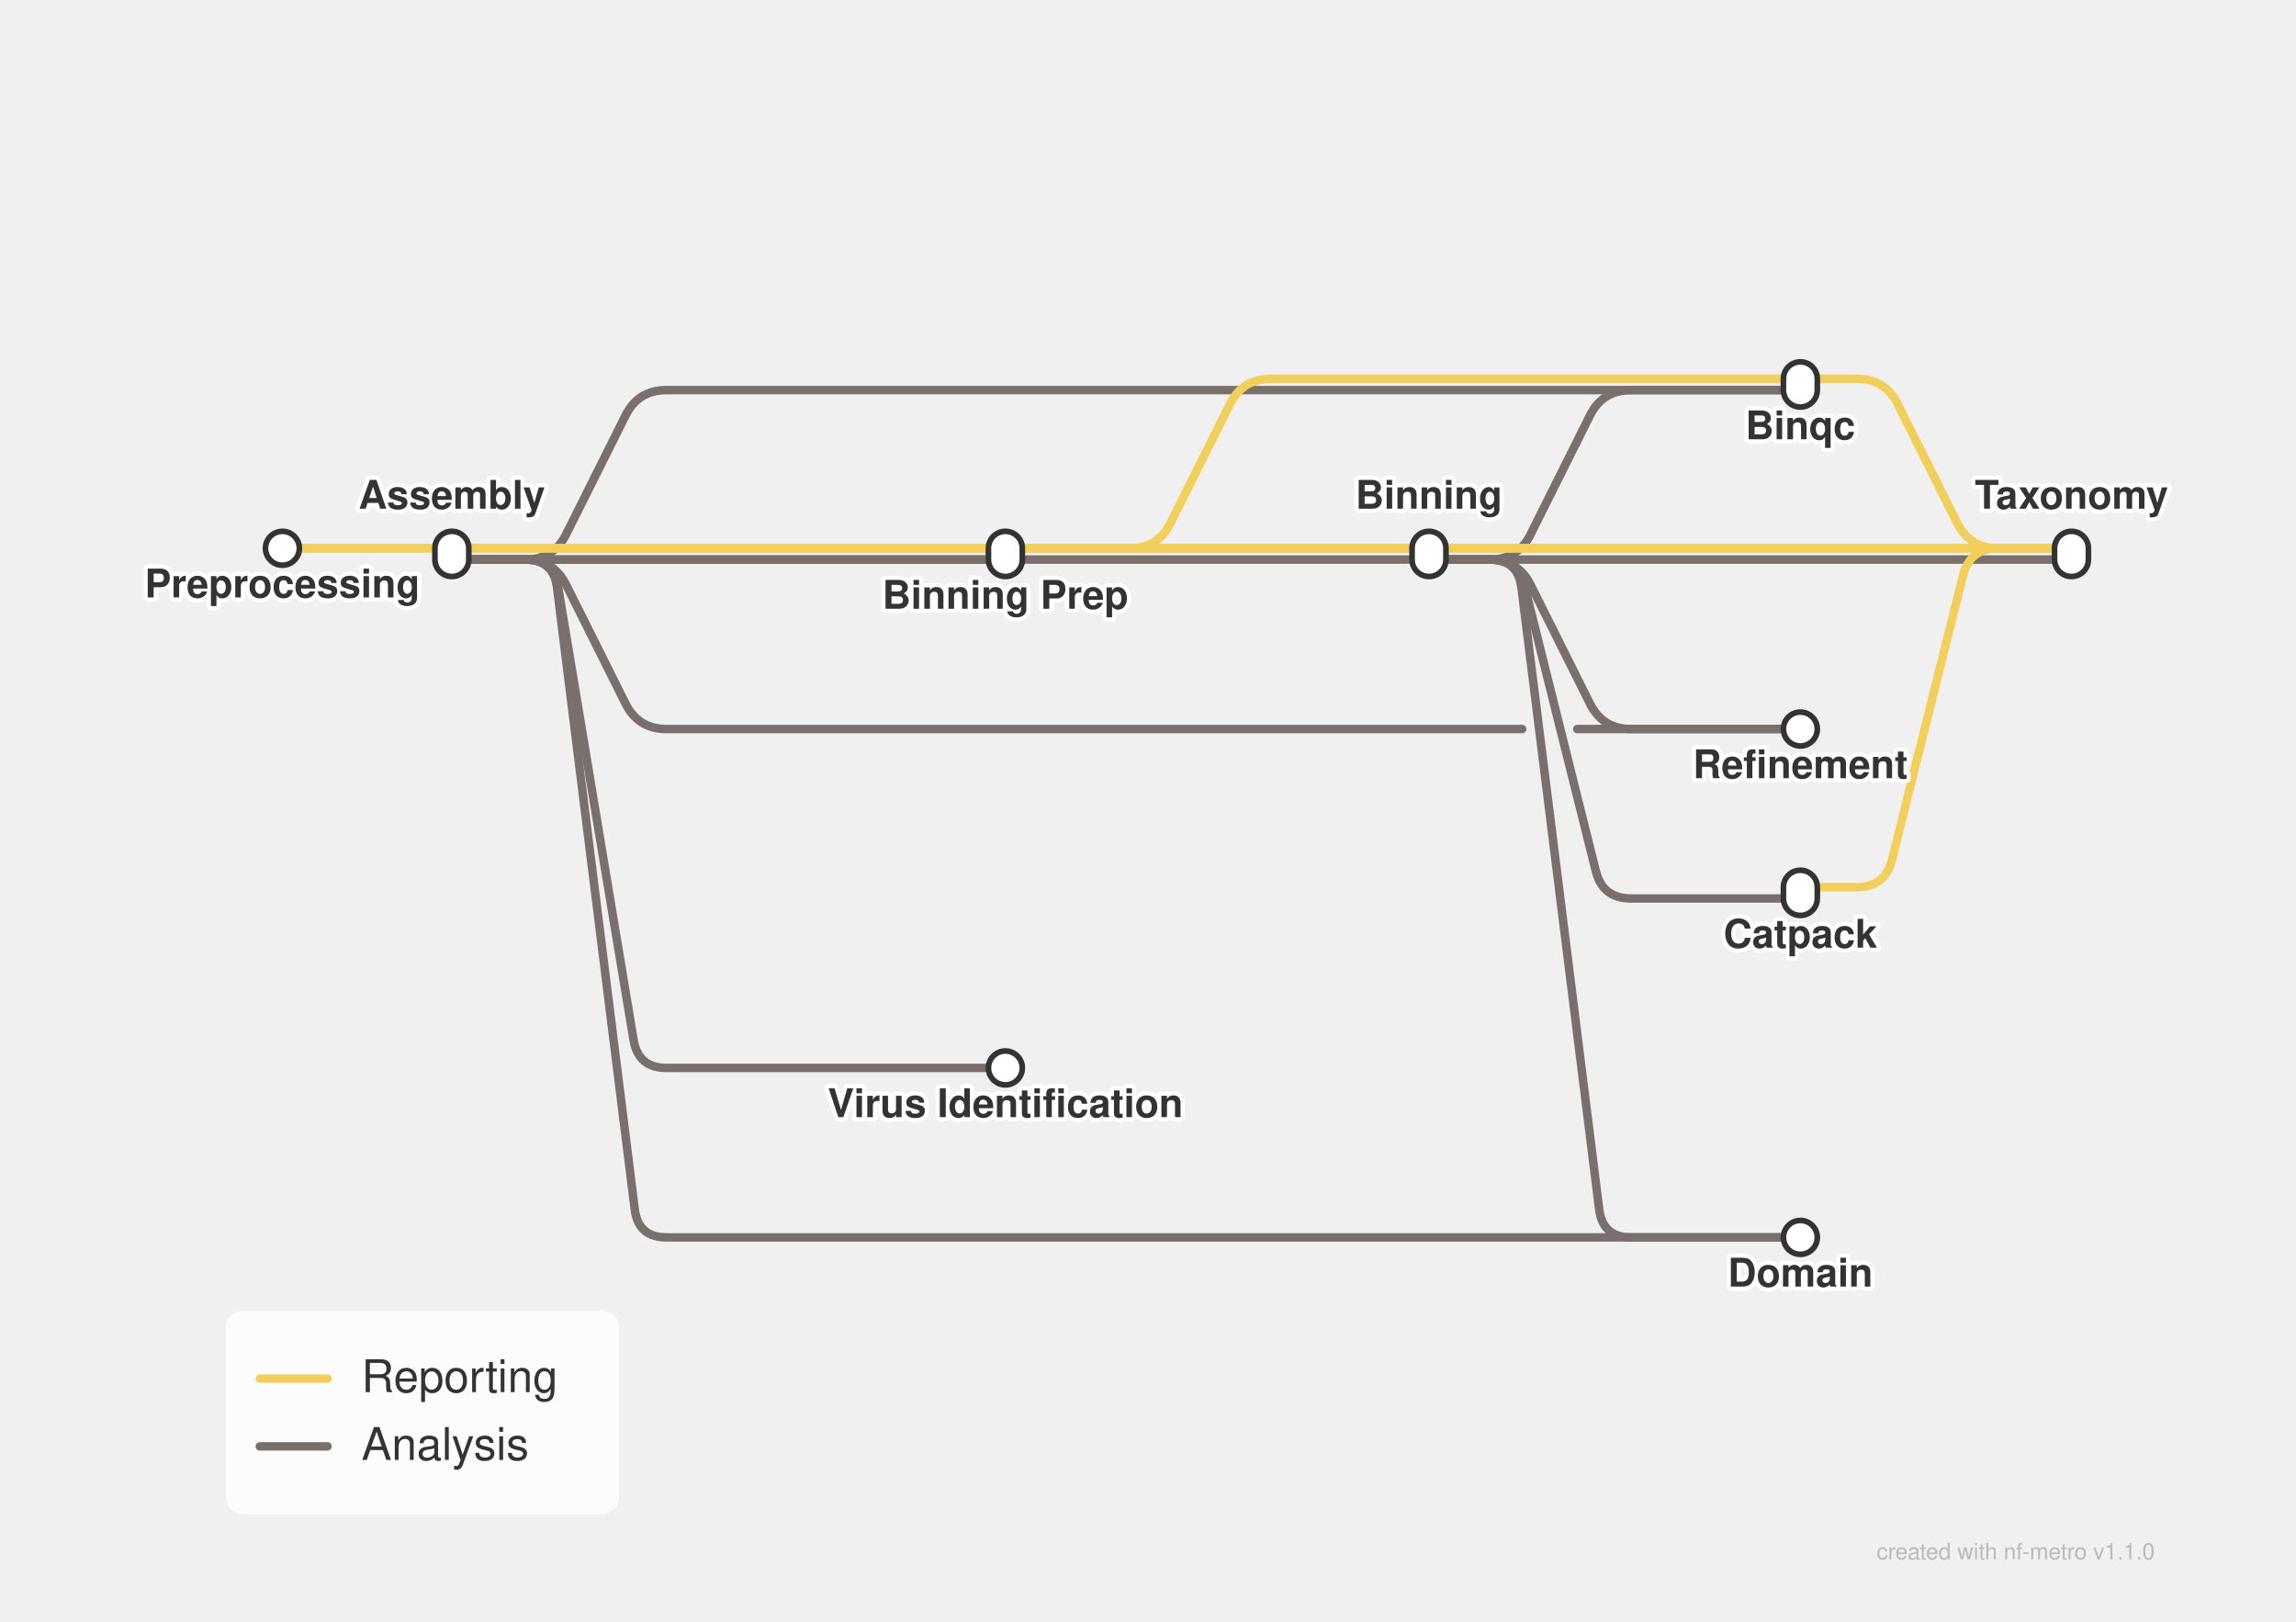
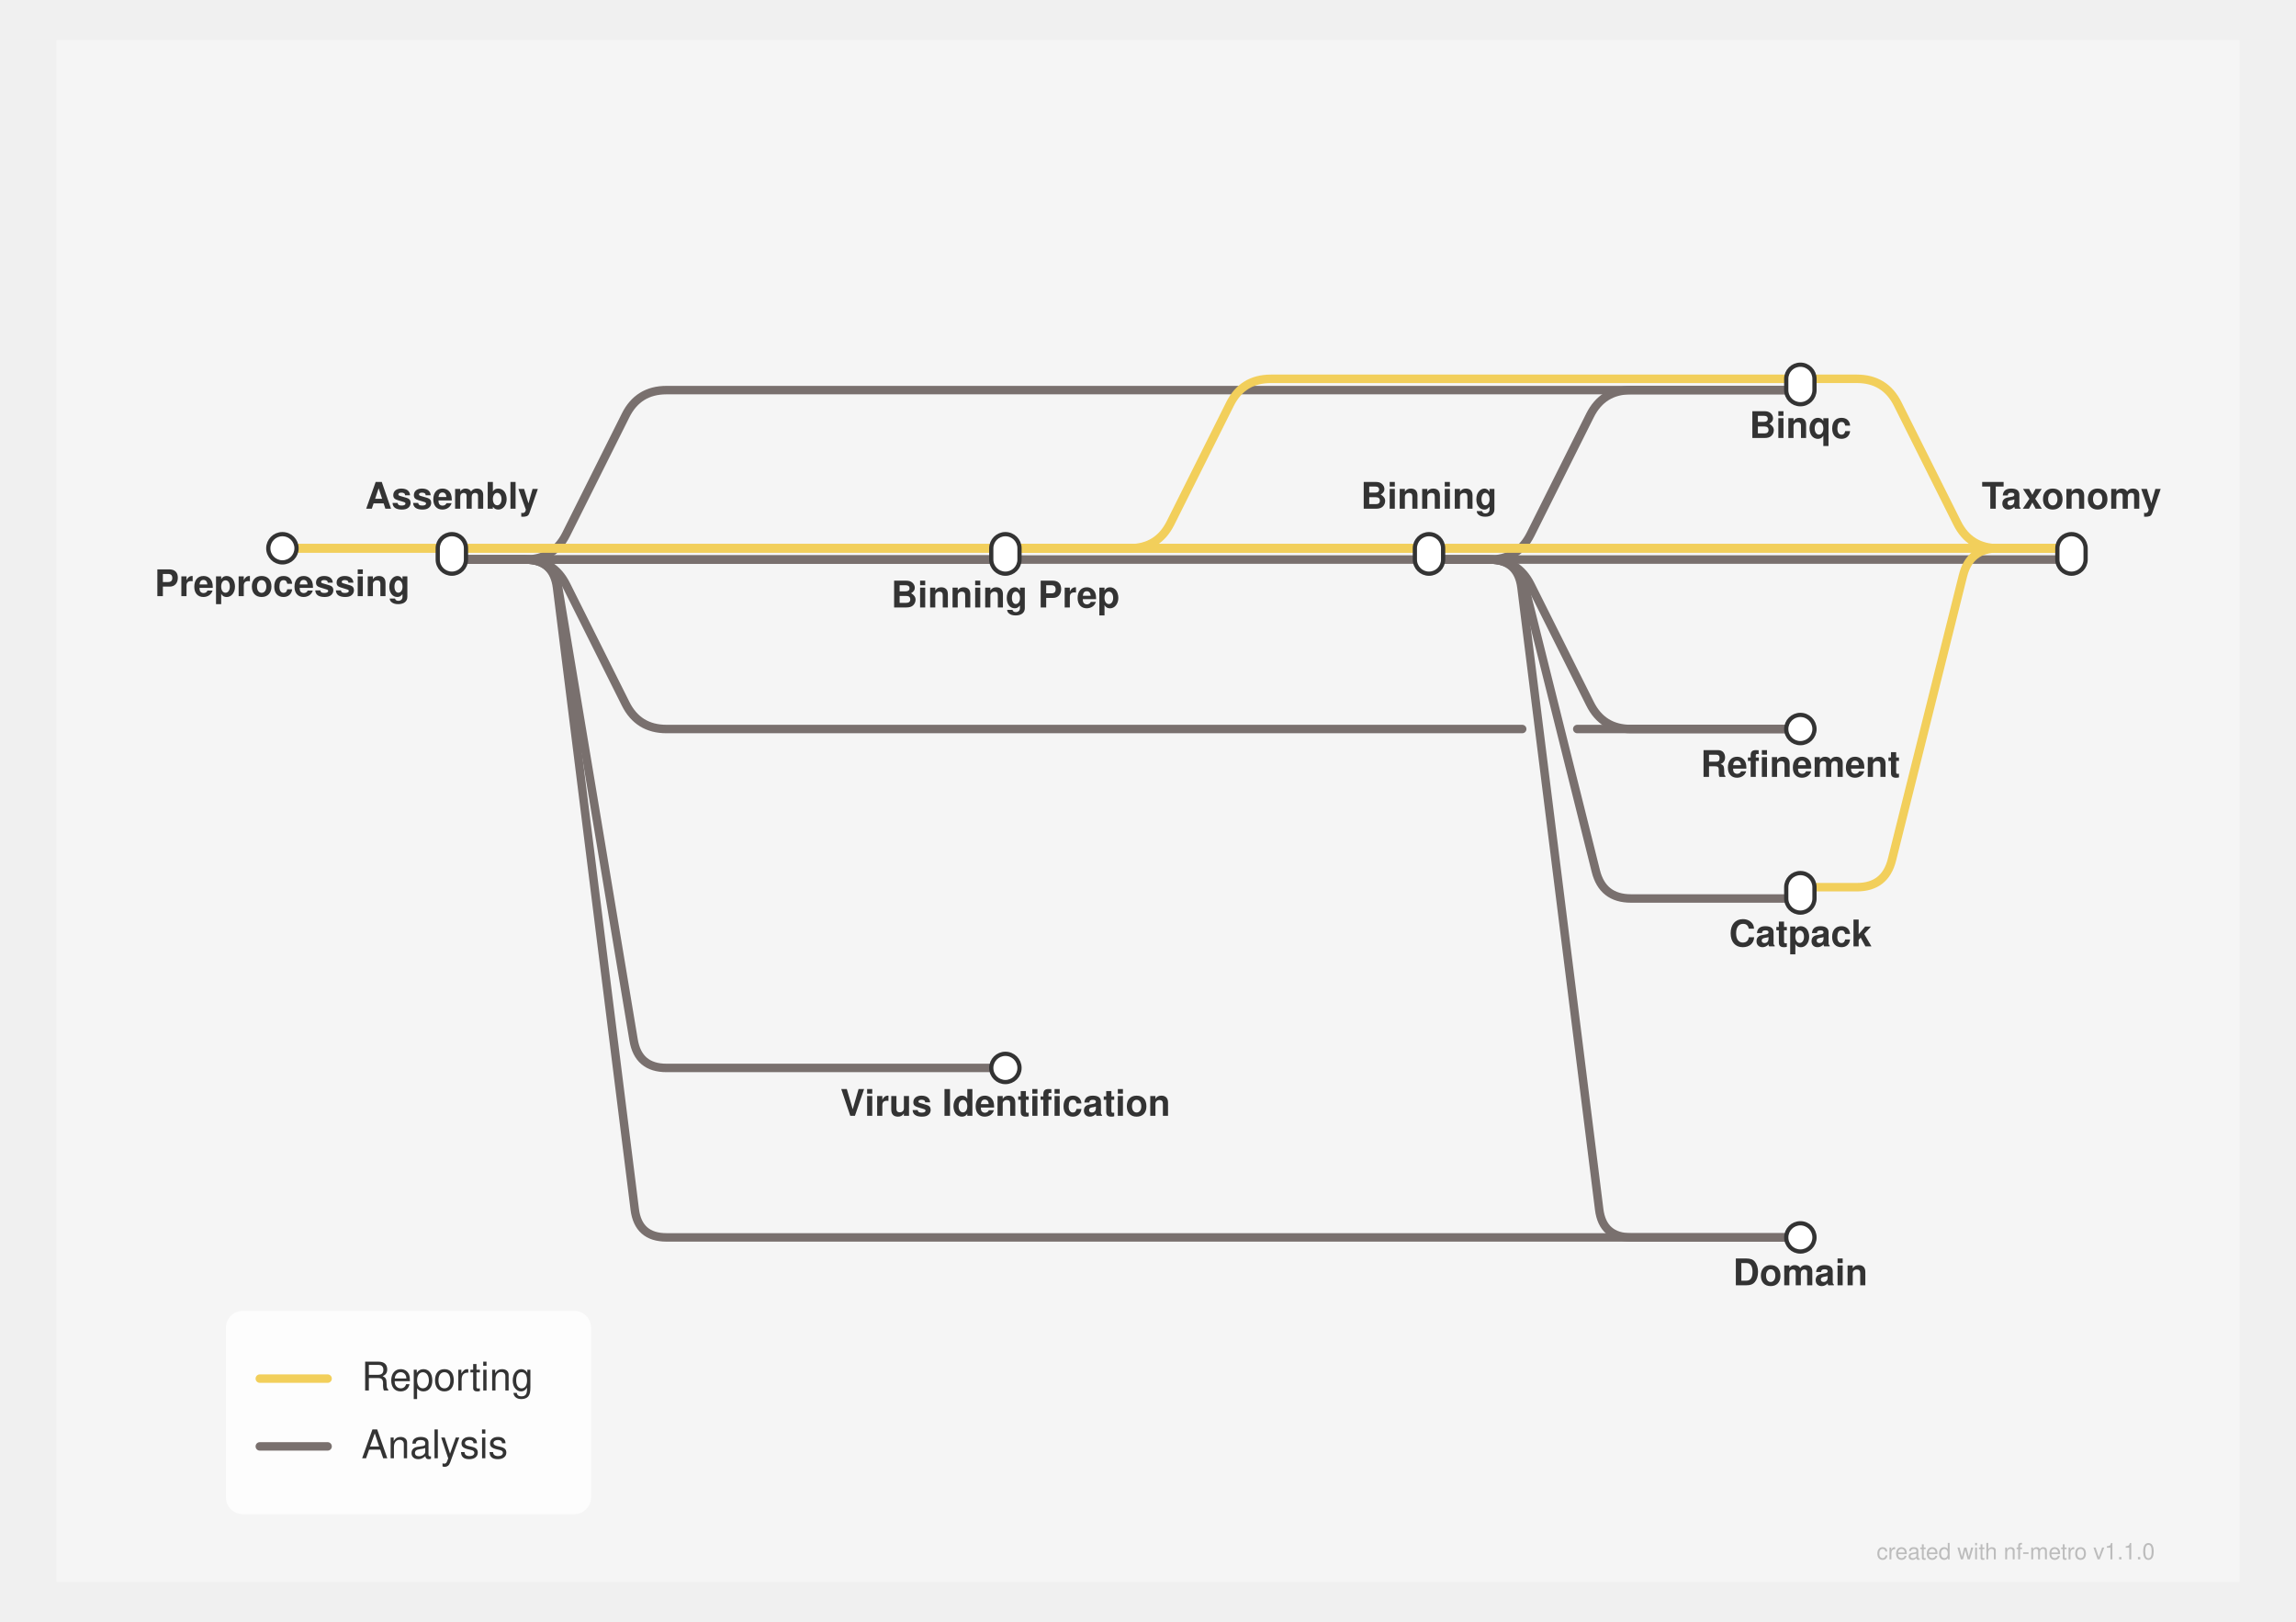
- <svg xmlns="http://www.w3.org/2000/svg" width="773" height="546" viewBox="-20 0 813 546">
+ <svg xmlns="http://www.w3.org/2000/svg" width="773" height="546" viewBox="-20 0 813 546" style="color-scheme: light">
  <defs>
</defs>
-   <style>.nf-metro-title { fill: var(--nfm-map-title-color, #111111); }
- .nf-metro-station-label { fill: var(--nfm-map-label-color, #333333); }
- .nf-metro-section-box { fill: var(--nfm-map-section-fill, #ededed); stroke: var(--nfm-map-section-stroke, #e6e6e6); }
- .nf-metro-section-label { fill: var(--nfm-map-section-label-color, #666666); }
- .nf-metro-group-label { fill: var(--nfm-map-section-label-color, #666666); }
- .nf-metro-group-underline { stroke: var(--nfm-map-section-label-color, #666666); }
- .nf-metro-legend-bg { fill: var(--nfm-map-legend-bg, rgba(255, 255, 255, 0.8)); }
- .nf-metro-legend-text { fill: var(--nfm-map-legend-text-color, #333333); }
- .nf-metro-marker-stroke { stroke: var(--nfm-map-marker-stroke, #333333); }
- .nf-metro-label-halo { fill: var(--nfm-map-bg, #ffffff); stroke: var(--nfm-map-bg, #ffffff); }</style>
-   <style>@media (prefers-color-scheme: dark) {
-     .nf-metro-section-label { fill: #d0d0d0; }
-     .nf-metro-section-num-circle { fill: #777777; }
-     .nf-metro-title { fill: #ffffff; }
- }
- </style>
+   <style>.nf-metro-bg { fill: var(--nfm-map-bg, light-dark(#f5f5f5, #2b2b2b)); }
+ .nf-metro-title { fill: var(--nfm-map-title-color, light-dark(#111111, #ffffff)); }
+ .nf-metro-station-label { fill: var(--nfm-map-label-color, light-dark(#333333, #e0e0e0)); }
+ .nf-metro-section-box { fill: var(--nfm-map-section-fill, light-dark(#ededed, #373737)); stroke: var(--nfm-map-section-stroke, light-dark(#e6e6e6, #595959)); }
+ .nf-metro-section-label { fill: var(--nfm-map-section-label-color, light-dark(#666666, #c8c8c8)); }
+ .nf-metro-group-label { fill: var(--nfm-map-section-label-color, light-dark(#666666, #c8c8c8)); }
+ .nf-metro-group-underline { stroke: var(--nfm-map-section-label-color, light-dark(#666666, #c8c8c8)); }
+ .nf-metro-legend-bg { fill: var(--nfm-map-legend-bg, light-dark(rgba(255, 255, 255, 0.8), rgba(0, 0, 0, 0.3))); }
+ .nf-metro-legend-text { fill: var(--nfm-map-legend-text-color, light-dark(#333333, #e0e0e0)); }
+ .nf-metro-marker-stroke { stroke: var(--nfm-map-marker-stroke, light-dark(#333333, #f0f0f0)); }
+ .nf-metro-label-halo { fill: var(--nfm-map-bg, light-dark(#f5f5f5, #2b2b2b)); stroke: var(--nfm-map-bg, light-dark(#f5f5f5, #2b2b2b)); }</style>
+   <rect x="0" y="0" width="773" height="546" fill="#f5f5f5" class="nf-metro-bg" />
  <path d="M140.0,184.0 L336.0,184.0" stroke="#79706E" stroke-width="3.0" stroke-linecap="round" class="metro-line-generic" data-line-id="generic" />
  <path d="M140.0,184.0 L486.0,184.0" stroke="#79706E" stroke-width="3.0" stroke-linecap="round" class="metro-line-generic" data-line-id="generic" />
  <path d="M140.0,184.0 L166.0,184.0 Q176.0,184.0,180.472,175.056 L201.528,132.944 Q206.0,124.0,216.0,124.0 L617.5,124.0" stroke="#79706E" stroke-width="3.0" fill="none" stroke-linecap="round" stroke-linejoin="round" class="metro-line-generic" data-line-id="generic" />
  <path d="M140.0,184.0 L166.0,184.0 Q176.0,184.0,180.472,192.944 L201.528,235.056 Q206.0,244.0,216.0,244.0 L519.0,244.0 M538.5,244.0 L617.5,244.0" stroke="#79706E" stroke-width="3.0" fill="none" stroke-linecap="round" stroke-linejoin="round" class="metro-line-generic" data-line-id="generic" />
  <path d="M140.0,184.0 L166.0,184.0 Q176.0,184.0,177.24,193.923 L204.76,414.077 Q206.0,424.0,216.0,424.0 L617.5,424.0" stroke="#79706E" stroke-width="3.0" fill="none" stroke-linecap="round" stroke-linejoin="round" class="metro-line-generic" data-line-id="generic" />
  <path d="M140.0,184.0 L166.0,184.0 Q176.0,184.0,177.644,193.864 L204.356,354.136 Q206.0,364.0,216.0,364.0 L336.0,364.0" stroke="#79706E" stroke-width="3.0" fill="none" stroke-linecap="round" stroke-linejoin="round" class="metro-line-generic" data-line-id="generic" />
  <path d="M486.0,184.0 L507.5,184.0 Q517.5,184.0,521.972,175.056 L543.028,132.944 Q547.5,124.0,557.5,124.0 L617.5,124.0" stroke="#79706E" stroke-width="3.0" fill="none" stroke-linecap="round" stroke-linejoin="round" class="metro-line-generic" data-line-id="generic" />
  <path d="M486.0,184.0 L713.5,184.0" stroke="#79706E" stroke-width="3.0" stroke-linecap="round" class="metro-line-generic" data-line-id="generic" />
  <path d="M486.0,184.0 L507.5,184.0 Q517.5,184.0,521.972,192.944 L543.028,235.056 Q547.5,244.0,557.5,244.0 L617.5,244.0" stroke="#79706E" stroke-width="3.0" fill="none" stroke-linecap="round" stroke-linejoin="round" class="metro-line-generic" data-line-id="generic" />
  <path d="M486.0,184.0 L507.5,184.0 Q517.5,184.0,518.74,193.923 L546.26,414.077 Q547.5,424.0,557.5,424.0 L617.5,424.0" stroke="#79706E" stroke-width="3.0" fill="none" stroke-linecap="round" stroke-linejoin="round" class="metro-line-generic" data-line-id="generic" />
  <path d="M486.0,184.0 L507.5,184.0 Q517.5,184.0,519.925,193.701 L545.075,294.299 Q547.5,304.0,557.5,304.0 L617.5,304.0" stroke="#79706E" stroke-width="3.0" fill="none" stroke-linecap="round" stroke-linejoin="round" class="metro-line-generic" data-line-id="generic" />
  <path d="M80.0,180.0 L140.0,180.0" stroke="#F2CF5B" stroke-width="3.0" stroke-linecap="round" class="metro-line-report" data-line-id="report" />
  <path d="M80.0,180.0 L336.0,180.0" stroke="#F2CF5B" stroke-width="3.0" stroke-linecap="round" class="metro-line-report" data-line-id="report" />
  <path d="M80.0,180.0 L713.5,180.0" stroke="#F2CF5B" stroke-width="3.0" stroke-linecap="round" class="metro-line-report" data-line-id="report" />
  <path d="M140.0,180.0 L713.5,180.0" stroke="#F2CF5B" stroke-width="3.0" stroke-linecap="round" class="metro-line-report" data-line-id="report" />
  <path d="M336.0,180.0 L486.0,180.0" stroke="#F2CF5B" stroke-width="3.0" stroke-linecap="round" class="metro-line-report" data-line-id="report" />
  <path d="M336.0,180.0 L380.0,180.0 Q390.0,180.0,394.472,171.056 L415.528,128.944 Q420.0,120.0,430.0,120.0 L617.5,120.0" stroke="#F2CF5B" stroke-width="3.0" fill="none" stroke-linecap="round" stroke-linejoin="round" class="metro-line-report" data-line-id="report" />
  <path d="M336.0,180.0 L713.5,180.0" stroke="#F2CF5B" stroke-width="3.0" stroke-linecap="round" class="metro-line-report" data-line-id="report" />
  <path d="M617.5,120.0 L637.5,120.0 Q647.5,120.0,651.972,128.944 L673.028,171.056 Q677.5,180.0,687.5,180.0 L713.5,180.0" stroke="#F2CF5B" stroke-width="3.0" fill="none" stroke-linecap="round" stroke-linejoin="round" class="metro-line-report" data-line-id="report" />
  <path d="M617.5,300.0 L637.5,300.0 Q647.5,300.0,649.925,290.299 L675.075,189.701 Q677.5,180.0,687.5,180.0 L713.5,180.0" stroke="#F2CF5B" stroke-width="3.0" fill="none" stroke-linecap="round" stroke-linejoin="round" class="metro-line-report" data-line-id="report" />
-   <g class="nf-metro-station-group" data-node-id="g_s_01_preprocessing_report" data-node-cx="80.0" data-node-cy="180.0" data-node-r="6.0" data-node-groups="report" data-node-w="12.0" data-node-h="12.0" data-node-rx="6.0">
-     <rect x="74.0" y="174.0" width="12.0" height="12.0" rx="6.0" ry="6.0" fill="#ffffff" stroke="#333333" stroke-width="2.0" class="nf-metro-station" data-station-id="g_s_01_preprocessing_report" data-station-lines="report" data-station-label="Preprocessing" />
+   <g class="nf-metro-station-group" data-node-id="g_s_01_preprocessing_report" data-node-cx="80.0" data-node-cy="180.0" data-node-r="5.0" data-node-groups="report" data-node-w="10.0" data-node-h="10.0" data-node-rx="5.0">
+     <rect x="75.0" y="175.0" width="10.0" height="10.0" rx="5.0" ry="5.0" fill="#ffffff" stroke="#333333" stroke-width="1.5" class="nf-metro-station" data-station-id="g_s_01_preprocessing_report" data-station-lines="report" data-station-label="Preprocessing" />
  </g>
-   <g class="nf-metro-station-group" data-node-id="g_s_02_assembly_generic" data-node-cx="140.0" data-node-cy="182.0" data-node-r="6.0" data-node-groups="generic,report" data-node-w="12.0" data-node-h="16.0" data-node-rx="6.0">
-     <rect x="134.0" y="174.0" width="12.0" height="16.0" rx="6.0" ry="6.0" fill="#ffffff" stroke="#333333" stroke-width="2.0" class="nf-metro-station" data-station-id="g_s_02_assembly_generic" data-station-lines="generic,report" data-station-label="Assembly" />
+   <g class="nf-metro-station-group" data-node-id="g_s_02_assembly_generic" data-node-cx="140.0" data-node-cy="182.0" data-node-r="5.0" data-node-groups="generic,report" data-node-w="10.0" data-node-h="14.0" data-node-rx="5.0">
+     <rect x="135.0" y="175.0" width="10.0" height="14.0" rx="5.0" ry="5.0" fill="#ffffff" stroke="#333333" stroke-width="1.5" class="nf-metro-station" data-station-id="g_s_02_assembly_generic" data-station-lines="generic,report" data-station-label="Assembly" />
  </g>
-   <g class="nf-metro-station-group" data-node-id="g_s_03_binning_prep_align" data-node-cx="336.0" data-node-cy="182.0" data-node-r="6.0" data-node-groups="generic,report" data-node-w="12.0" data-node-h="16.0" data-node-rx="6.0">
-     <rect x="330.0" y="174.0" width="12.0" height="16.0" rx="6.0" ry="6.0" fill="#ffffff" stroke="#333333" stroke-width="2.0" class="nf-metro-station" data-station-id="g_s_03_binning_prep_align" data-station-lines="generic,report" data-station-label="Binning Prep" />
+   <g class="nf-metro-station-group" data-node-id="g_s_03_binning_prep_align" data-node-cx="336.0" data-node-cy="182.0" data-node-r="5.0" data-node-groups="generic,report" data-node-w="10.0" data-node-h="14.0" data-node-rx="5.0">
+     <rect x="331.0" y="175.0" width="10.0" height="14.0" rx="5.0" ry="5.0" fill="#ffffff" stroke="#333333" stroke-width="1.5" class="nf-metro-station" data-station-id="g_s_03_binning_prep_align" data-station-lines="generic,report" data-station-label="Binning Prep" />
  </g>
-   <g class="nf-metro-station-group" data-node-id="g_s_04_binning_generic" data-node-cx="486.0" data-node-cy="182.0" data-node-r="6.0" data-node-groups="generic,report" data-node-w="12.0" data-node-h="16.0" data-node-rx="6.0">
-     <rect x="480.0" y="174.0" width="12.0" height="16.0" rx="6.0" ry="6.0" fill="#ffffff" stroke="#333333" stroke-width="2.0" class="nf-metro-station" data-station-id="g_s_04_binning_generic" data-station-lines="generic,report" data-station-label="Binning" />
+   <g class="nf-metro-station-group" data-node-id="g_s_04_binning_generic" data-node-cx="486.0" data-node-cy="182.0" data-node-r="5.0" data-node-groups="generic,report" data-node-w="10.0" data-node-h="14.0" data-node-rx="5.0">
+     <rect x="481.0" y="175.0" width="10.0" height="14.0" rx="5.0" ry="5.0" fill="#ffffff" stroke="#333333" stroke-width="1.5" class="nf-metro-station" data-station-id="g_s_04_binning_generic" data-station-lines="generic,report" data-station-label="Binning" />
  </g>
-   <g class="nf-metro-station-group" data-node-id="g_s_05_binqc_report" data-node-cx="617.5" data-node-cy="122.0" data-node-r="6.0" data-node-groups="generic,report" data-node-w="12.0" data-node-h="16.0" data-node-rx="6.0">
-     <rect x="611.5" y="114.0" width="12.0" height="16.0" rx="6.0" ry="6.0" fill="#ffffff" stroke="#333333" stroke-width="2.0" class="nf-metro-station" data-station-id="g_s_05_binqc_report" data-station-lines="generic,report" data-station-label="Binqc" />
+   <g class="nf-metro-station-group" data-node-id="g_s_05_binqc_report" data-node-cx="617.5" data-node-cy="122.0" data-node-r="5.0" data-node-groups="generic,report" data-node-w="10.0" data-node-h="14.0" data-node-rx="5.0">
+     <rect x="612.5" y="115.0" width="10.0" height="14.0" rx="5.0" ry="5.0" fill="#ffffff" stroke="#333333" stroke-width="1.5" class="nf-metro-station" data-station-id="g_s_05_binqc_report" data-station-lines="generic,report" data-station-label="Binqc" />
  </g>
-   <g class="nf-metro-station-group" data-node-id="g_s_07_refinement_generic" data-node-cx="617.5" data-node-cy="244.0" data-node-r="6.0" data-node-groups="generic" data-node-w="12.0" data-node-h="12.0" data-node-rx="6.0">
-     <rect x="611.5" y="238.0" width="12.0" height="12.0" rx="6.0" ry="6.0" fill="#ffffff" stroke="#333333" stroke-width="2.0" class="nf-metro-station" data-station-id="g_s_07_refinement_generic" data-station-lines="generic" data-station-label="Refinement" />
+   <g class="nf-metro-station-group" data-node-id="g_s_07_refinement_generic" data-node-cx="617.5" data-node-cy="244.0" data-node-r="5.0" data-node-groups="generic" data-node-w="10.0" data-node-h="10.0" data-node-rx="5.0">
+     <rect x="612.5" y="239.0" width="10.0" height="10.0" rx="5.0" ry="5.0" fill="#ffffff" stroke="#333333" stroke-width="1.5" class="nf-metro-station" data-station-id="g_s_07_refinement_generic" data-station-lines="generic" data-station-label="Refinement" />
  </g>
-   <g class="nf-metro-station-group" data-node-id="g_s_08_domain_generic" data-node-cx="617.5" data-node-cy="424.0" data-node-r="6.0" data-node-groups="generic" data-node-w="12.0" data-node-h="12.0" data-node-rx="6.0">
-     <rect x="611.5" y="418.0" width="12.0" height="12.0" rx="6.0" ry="6.0" fill="#ffffff" stroke="#333333" stroke-width="2.0" class="nf-metro-station" data-station-id="g_s_08_domain_generic" data-station-lines="generic" data-station-label="Domain" />
+   <g class="nf-metro-station-group" data-node-id="g_s_08_domain_generic" data-node-cx="617.5" data-node-cy="424.0" data-node-r="5.0" data-node-groups="generic" data-node-w="10.0" data-node-h="10.0" data-node-rx="5.0">
+     <rect x="612.5" y="419.0" width="10.0" height="10.0" rx="5.0" ry="5.0" fill="#ffffff" stroke="#333333" stroke-width="1.5" class="nf-metro-station" data-station-id="g_s_08_domain_generic" data-station-lines="generic" data-station-label="Domain" />
  </g>
-   <g class="nf-metro-station-group" data-node-id="g_s_09_catpack_generic" data-node-cx="617.5" data-node-cy="302.0" data-node-r="6.0" data-node-groups="generic,report" data-node-w="12.0" data-node-h="16.0" data-node-rx="6.0">
-     <rect x="611.5" y="294.0" width="12.0" height="16.0" rx="6.0" ry="6.0" fill="#ffffff" stroke="#333333" stroke-width="2.0" class="nf-metro-station" data-station-id="g_s_09_catpack_generic" data-station-lines="generic,report" data-station-label="Catpack" />
+   <g class="nf-metro-station-group" data-node-id="g_s_09_catpack_generic" data-node-cx="617.5" data-node-cy="302.0" data-node-r="5.0" data-node-groups="generic,report" data-node-w="10.0" data-node-h="14.0" data-node-rx="5.0">
+     <rect x="612.5" y="295.0" width="10.0" height="14.0" rx="5.0" ry="5.0" fill="#ffffff" stroke="#333333" stroke-width="1.5" class="nf-metro-station" data-station-id="g_s_09_catpack_generic" data-station-lines="generic,report" data-station-label="Catpack" />
  </g>
-   <g class="nf-metro-station-group" data-node-id="g_s_06_taxonomy_generic" data-node-cx="713.5" data-node-cy="182.0" data-node-r="6.0" data-node-groups="generic,report" data-node-w="12.0" data-node-h="16.0" data-node-rx="6.0">
-     <rect x="707.5" y="174.0" width="12.0" height="16.0" rx="6.0" ry="6.0" fill="#ffffff" stroke="#333333" stroke-width="2.0" class="nf-metro-station" data-station-id="g_s_06_taxonomy_generic" data-station-lines="generic,report" data-station-label="Taxonomy" />
+   <g class="nf-metro-station-group" data-node-id="g_s_06_taxonomy_generic" data-node-cx="713.5" data-node-cy="182.0" data-node-r="5.0" data-node-groups="generic,report" data-node-w="10.0" data-node-h="14.0" data-node-rx="5.0">
+     <rect x="708.5" y="175.0" width="10.0" height="14.0" rx="5.0" ry="5.0" fill="#ffffff" stroke="#333333" stroke-width="1.5" class="nf-metro-station" data-station-id="g_s_06_taxonomy_generic" data-station-lines="generic,report" data-station-label="Taxonomy" />
  </g>
-   <g class="nf-metro-station-group" data-node-id="g_s_10_virus_identification_generic" data-node-cx="336.0" data-node-cy="364.0" data-node-r="6.0" data-node-groups="generic" data-node-w="12.0" data-node-h="12.0" data-node-rx="6.0">
-     <rect x="330.0" y="358.0" width="12.0" height="12.0" rx="6.0" ry="6.0" fill="#ffffff" stroke="#333333" stroke-width="2.0" class="nf-metro-station" data-station-id="g_s_10_virus_identification_generic" data-station-lines="generic" data-station-label="Virus Identification" />
+   <g class="nf-metro-station-group" data-node-id="g_s_10_virus_identification_generic" data-node-cx="336.0" data-node-cy="364.0" data-node-r="5.0" data-node-groups="generic" data-node-w="10.0" data-node-h="10.0" data-node-rx="5.0">
+     <rect x="331.0" y="359.0" width="10.0" height="10.0" rx="5.0" ry="5.0" fill="#ffffff" stroke="#333333" stroke-width="1.5" class="nf-metro-station" data-station-id="g_s_10_virus_identification_generic" data-station-lines="generic" data-station-label="Virus Identification" />
  </g>
-   <text x="80.0" y="191.0" font-size="14.0" fill="#ffffff" stroke="#ffffff" stroke-width="3.0" stroke-linejoin="round" font-family="'Helvetica Neue', Helvetica, Arial, sans-serif" font-weight="bold" aria-hidden="true" class="nf-metro-label-halo" text-anchor="middle" dominant-baseline="hanging">Preprocessing</text>
-   <text x="80.0" y="191.0" font-size="14.0" fill="#333333" font-family="'Helvetica Neue', Helvetica, Arial, sans-serif" font-weight="bold" text-anchor="middle" dominant-baseline="hanging" data-station-id="g_s_01_preprocessing_report" class="nf-metro-station-label">Preprocessing</text>
-   <text x="140.0" y="166.0" font-size="14.0" fill="#ffffff" stroke="#ffffff" stroke-width="3.0" stroke-linejoin="round" font-family="'Helvetica Neue', Helvetica, Arial, sans-serif" font-weight="bold" aria-hidden="true" class="nf-metro-label-halo" text-anchor="middle" dominant-baseline="auto">Assembly</text>
-   <text x="140.0" y="166.0" font-size="14.0" fill="#333333" font-family="'Helvetica Neue', Helvetica, Arial, sans-serif" font-weight="bold" text-anchor="middle" dominant-baseline="auto" data-station-id="g_s_02_assembly_generic" class="nf-metro-station-label">Assembly</text>
-   <text x="336.0" y="195.0" font-size="14.0" fill="#ffffff" stroke="#ffffff" stroke-width="3.0" stroke-linejoin="round" font-family="'Helvetica Neue', Helvetica, Arial, sans-serif" font-weight="bold" aria-hidden="true" class="nf-metro-label-halo" text-anchor="middle" dominant-baseline="hanging">Binning Prep</text>
-   <text x="336.0" y="195.0" font-size="14.0" fill="#333333" font-family="'Helvetica Neue', Helvetica, Arial, sans-serif" font-weight="bold" text-anchor="middle" dominant-baseline="hanging" data-station-id="g_s_03_binning_prep_align" class="nf-metro-station-label">Binning Prep</text>
-   <text x="336.0" y="375.0" font-size="14.0" fill="#ffffff" stroke="#ffffff" stroke-width="3.0" stroke-linejoin="round" font-family="'Helvetica Neue', Helvetica, Arial, sans-serif" font-weight="bold" aria-hidden="true" class="nf-metro-label-halo" text-anchor="middle" dominant-baseline="hanging">Virus Identification</text>
-   <text x="336.0" y="375.0" font-size="14.0" fill="#333333" font-family="'Helvetica Neue', Helvetica, Arial, sans-serif" font-weight="bold" text-anchor="middle" dominant-baseline="hanging" data-station-id="g_s_10_virus_identification_generic" class="nf-metro-station-label">Virus Identification</text>
-   <text x="486.0" y="166.0" font-size="14.0" fill="#ffffff" stroke="#ffffff" stroke-width="3.0" stroke-linejoin="round" font-family="'Helvetica Neue', Helvetica, Arial, sans-serif" font-weight="bold" aria-hidden="true" class="nf-metro-label-halo" text-anchor="middle" dominant-baseline="auto">Binning</text>
-   <text x="486.0" y="166.0" font-size="14.0" fill="#333333" font-family="'Helvetica Neue', Helvetica, Arial, sans-serif" font-weight="bold" text-anchor="middle" dominant-baseline="auto" data-station-id="g_s_04_binning_generic" class="nf-metro-station-label">Binning</text>
-   <text x="617.5" y="135.0" font-size="14.0" fill="#ffffff" stroke="#ffffff" stroke-width="3.0" stroke-linejoin="round" font-family="'Helvetica Neue', Helvetica, Arial, sans-serif" font-weight="bold" aria-hidden="true" class="nf-metro-label-halo" text-anchor="middle" dominant-baseline="hanging">Binqc</text>
-   <text x="617.5" y="135.0" font-size="14.0" fill="#333333" font-family="'Helvetica Neue', Helvetica, Arial, sans-serif" font-weight="bold" text-anchor="middle" dominant-baseline="hanging" data-station-id="g_s_05_binqc_report" class="nf-metro-station-label">Binqc</text>
-   <text x="617.5" y="255.0" font-size="14.0" fill="#ffffff" stroke="#ffffff" stroke-width="3.0" stroke-linejoin="round" font-family="'Helvetica Neue', Helvetica, Arial, sans-serif" font-weight="bold" aria-hidden="true" class="nf-metro-label-halo" text-anchor="middle" dominant-baseline="hanging">Refinement</text>
-   <text x="617.5" y="255.0" font-size="14.0" fill="#333333" font-family="'Helvetica Neue', Helvetica, Arial, sans-serif" font-weight="bold" text-anchor="middle" dominant-baseline="hanging" data-station-id="g_s_07_refinement_generic" class="nf-metro-station-label">Refinement</text>
-   <text x="617.5" y="315.0" font-size="14.0" fill="#ffffff" stroke="#ffffff" stroke-width="3.0" stroke-linejoin="round" font-family="'Helvetica Neue', Helvetica, Arial, sans-serif" font-weight="bold" aria-hidden="true" class="nf-metro-label-halo" text-anchor="middle" dominant-baseline="hanging">Catpack</text>
-   <text x="617.5" y="315.0" font-size="14.0" fill="#333333" font-family="'Helvetica Neue', Helvetica, Arial, sans-serif" font-weight="bold" text-anchor="middle" dominant-baseline="hanging" data-station-id="g_s_09_catpack_generic" class="nf-metro-station-label">Catpack</text>
-   <text x="617.5" y="435.0" font-size="14.0" fill="#ffffff" stroke="#ffffff" stroke-width="3.0" stroke-linejoin="round" font-family="'Helvetica Neue', Helvetica, Arial, sans-serif" font-weight="bold" aria-hidden="true" class="nf-metro-label-halo" text-anchor="middle" dominant-baseline="hanging">Domain</text>
-   <text x="617.5" y="435.0" font-size="14.0" fill="#333333" font-family="'Helvetica Neue', Helvetica, Arial, sans-serif" font-weight="bold" text-anchor="middle" dominant-baseline="hanging" data-station-id="g_s_08_domain_generic" class="nf-metro-station-label">Domain</text>
-   <text x="713.5" y="166.0" font-size="14.0" fill="#ffffff" stroke="#ffffff" stroke-width="3.0" stroke-linejoin="round" font-family="'Helvetica Neue', Helvetica, Arial, sans-serif" font-weight="bold" aria-hidden="true" class="nf-metro-label-halo" text-anchor="middle" dominant-baseline="auto">Taxonomy</text>
-   <text x="713.5" y="166.0" font-size="14.0" fill="#333333" font-family="'Helvetica Neue', Helvetica, Arial, sans-serif" font-weight="bold" text-anchor="middle" dominant-baseline="auto" data-station-id="g_s_06_taxonomy_generic" class="nf-metro-station-label">Taxonomy</text>
-   <rect x="60.0" y="450.0" width="139.2" height="72.0" rx="6" ry="6" fill="rgba(255, 255, 255, 0.8)" class="nf-metro-legend-bg" />
+   <text x="80.0" y="191.0" font-size="13.0" fill="#f5f5f5" stroke="#f5f5f5" stroke-width="3.0" stroke-linejoin="round" font-family="'Helvetica Neue', Helvetica, Arial, sans-serif" font-weight="bold" aria-hidden="true" class="nf-metro-label-halo" text-anchor="middle" dominant-baseline="hanging">Preprocessing</text>
+   <text x="80.0" y="191.0" font-size="13.0" fill="#333333" font-family="'Helvetica Neue', Helvetica, Arial, sans-serif" font-weight="bold" text-anchor="middle" dominant-baseline="hanging" data-station-id="g_s_01_preprocessing_report" class="nf-metro-station-label">Preprocessing</text>
+   <text x="140.0" y="166.0" font-size="13.0" fill="#f5f5f5" stroke="#f5f5f5" stroke-width="3.0" stroke-linejoin="round" font-family="'Helvetica Neue', Helvetica, Arial, sans-serif" font-weight="bold" aria-hidden="true" class="nf-metro-label-halo" text-anchor="middle" dominant-baseline="auto">Assembly</text>
+   <text x="140.0" y="166.0" font-size="13.0" fill="#333333" font-family="'Helvetica Neue', Helvetica, Arial, sans-serif" font-weight="bold" text-anchor="middle" dominant-baseline="auto" data-station-id="g_s_02_assembly_generic" class="nf-metro-station-label">Assembly</text>
+   <text x="336.0" y="195.0" font-size="13.0" fill="#f5f5f5" stroke="#f5f5f5" stroke-width="3.0" stroke-linejoin="round" font-family="'Helvetica Neue', Helvetica, Arial, sans-serif" font-weight="bold" aria-hidden="true" class="nf-metro-label-halo" text-anchor="middle" dominant-baseline="hanging">Binning Prep</text>
+   <text x="336.0" y="195.0" font-size="13.0" fill="#333333" font-family="'Helvetica Neue', Helvetica, Arial, sans-serif" font-weight="bold" text-anchor="middle" dominant-baseline="hanging" data-station-id="g_s_03_binning_prep_align" class="nf-metro-station-label">Binning Prep</text>
+   <text x="336.0" y="375.0" font-size="13.0" fill="#f5f5f5" stroke="#f5f5f5" stroke-width="3.0" stroke-linejoin="round" font-family="'Helvetica Neue', Helvetica, Arial, sans-serif" font-weight="bold" aria-hidden="true" class="nf-metro-label-halo" text-anchor="middle" dominant-baseline="hanging">Virus Identification</text>
+   <text x="336.0" y="375.0" font-size="13.0" fill="#333333" font-family="'Helvetica Neue', Helvetica, Arial, sans-serif" font-weight="bold" text-anchor="middle" dominant-baseline="hanging" data-station-id="g_s_10_virus_identification_generic" class="nf-metro-station-label">Virus Identification</text>
+   <text x="486.0" y="166.0" font-size="13.0" fill="#f5f5f5" stroke="#f5f5f5" stroke-width="3.0" stroke-linejoin="round" font-family="'Helvetica Neue', Helvetica, Arial, sans-serif" font-weight="bold" aria-hidden="true" class="nf-metro-label-halo" text-anchor="middle" dominant-baseline="auto">Binning</text>
+   <text x="486.0" y="166.0" font-size="13.0" fill="#333333" font-family="'Helvetica Neue', Helvetica, Arial, sans-serif" font-weight="bold" text-anchor="middle" dominant-baseline="auto" data-station-id="g_s_04_binning_generic" class="nf-metro-station-label">Binning</text>
+   <text x="617.5" y="135.0" font-size="13.0" fill="#f5f5f5" stroke="#f5f5f5" stroke-width="3.0" stroke-linejoin="round" font-family="'Helvetica Neue', Helvetica, Arial, sans-serif" font-weight="bold" aria-hidden="true" class="nf-metro-label-halo" text-anchor="middle" dominant-baseline="hanging">Binqc</text>
+   <text x="617.5" y="135.0" font-size="13.0" fill="#333333" font-family="'Helvetica Neue', Helvetica, Arial, sans-serif" font-weight="bold" text-anchor="middle" dominant-baseline="hanging" data-station-id="g_s_05_binqc_report" class="nf-metro-station-label">Binqc</text>
+   <text x="617.5" y="255.0" font-size="13.0" fill="#f5f5f5" stroke="#f5f5f5" stroke-width="3.0" stroke-linejoin="round" font-family="'Helvetica Neue', Helvetica, Arial, sans-serif" font-weight="bold" aria-hidden="true" class="nf-metro-label-halo" text-anchor="middle" dominant-baseline="hanging">Refinement</text>
+   <text x="617.5" y="255.0" font-size="13.0" fill="#333333" font-family="'Helvetica Neue', Helvetica, Arial, sans-serif" font-weight="bold" text-anchor="middle" dominant-baseline="hanging" data-station-id="g_s_07_refinement_generic" class="nf-metro-station-label">Refinement</text>
+   <text x="617.5" y="315.0" font-size="13.0" fill="#f5f5f5" stroke="#f5f5f5" stroke-width="3.0" stroke-linejoin="round" font-family="'Helvetica Neue', Helvetica, Arial, sans-serif" font-weight="bold" aria-hidden="true" class="nf-metro-label-halo" text-anchor="middle" dominant-baseline="hanging">Catpack</text>
+   <text x="617.5" y="315.0" font-size="13.0" fill="#333333" font-family="'Helvetica Neue', Helvetica, Arial, sans-serif" font-weight="bold" text-anchor="middle" dominant-baseline="hanging" data-station-id="g_s_09_catpack_generic" class="nf-metro-station-label">Catpack</text>
+   <text x="617.5" y="435.0" font-size="13.0" fill="#f5f5f5" stroke="#f5f5f5" stroke-width="3.0" stroke-linejoin="round" font-family="'Helvetica Neue', Helvetica, Arial, sans-serif" font-weight="bold" aria-hidden="true" class="nf-metro-label-halo" text-anchor="middle" dominant-baseline="hanging">Domain</text>
+   <text x="617.5" y="435.0" font-size="13.0" fill="#333333" font-family="'Helvetica Neue', Helvetica, Arial, sans-serif" font-weight="bold" text-anchor="middle" dominant-baseline="hanging" data-station-id="g_s_08_domain_generic" class="nf-metro-station-label">Domain</text>
+   <text x="713.5" y="166.0" font-size="13.0" fill="#f5f5f5" stroke="#f5f5f5" stroke-width="3.0" stroke-linejoin="round" font-family="'Helvetica Neue', Helvetica, Arial, sans-serif" font-weight="bold" aria-hidden="true" class="nf-metro-label-halo" text-anchor="middle" dominant-baseline="auto">Taxonomy</text>
+   <text x="713.5" y="166.0" font-size="13.0" fill="#333333" font-family="'Helvetica Neue', Helvetica, Arial, sans-serif" font-weight="bold" text-anchor="middle" dominant-baseline="auto" data-station-id="g_s_06_taxonomy_generic" class="nf-metro-station-label">Taxonomy</text>
+   <rect x="60.0" y="450.0" width="129.3" height="72.0" rx="6" ry="6" fill="rgba(255, 255, 255, 0.8)" class="nf-metro-legend-bg" />
  <path d="M72.0,474.0 L96.0,474.0" stroke="#F2CF5B" stroke-width="3.0" stroke-linecap="round" />
-   <text x="108.0" y="474.0" font-size="16.0" fill="#333333" font-family="'Helvetica Neue', Helvetica, Arial, sans-serif" dy="0.3em" class="nf-metro-legend-text">Reporting</text>
+   <text x="108.0" y="474.0" font-size="14.0" fill="#333333" font-family="'Helvetica Neue', Helvetica, Arial, sans-serif" dy="0.3em" class="nf-metro-legend-text">Reporting</text>
  <path d="M72.0,498.0 L96.0,498.0" stroke="#79706E" stroke-width="3.0" stroke-linecap="round" />
-   <text x="108.0" y="498.0" font-size="16.0" fill="#333333" font-family="'Helvetica Neue', Helvetica, Arial, sans-serif" dy="0.3em" class="nf-metro-legend-text">Analysis</text>
+   <text x="108.0" y="498.0" font-size="14.0" fill="#333333" font-family="'Helvetica Neue', Helvetica, Arial, sans-serif" dy="0.3em" class="nf-metro-legend-text">Analysis</text>
  <text x="743.0" y="538.0" font-size="8" fill="rgba(150, 150, 150, 0.6)" font-family="'Helvetica Neue', Helvetica, Arial, sans-serif" text-anchor="end">created with nf-metro v1.1.0</text>
</svg>
